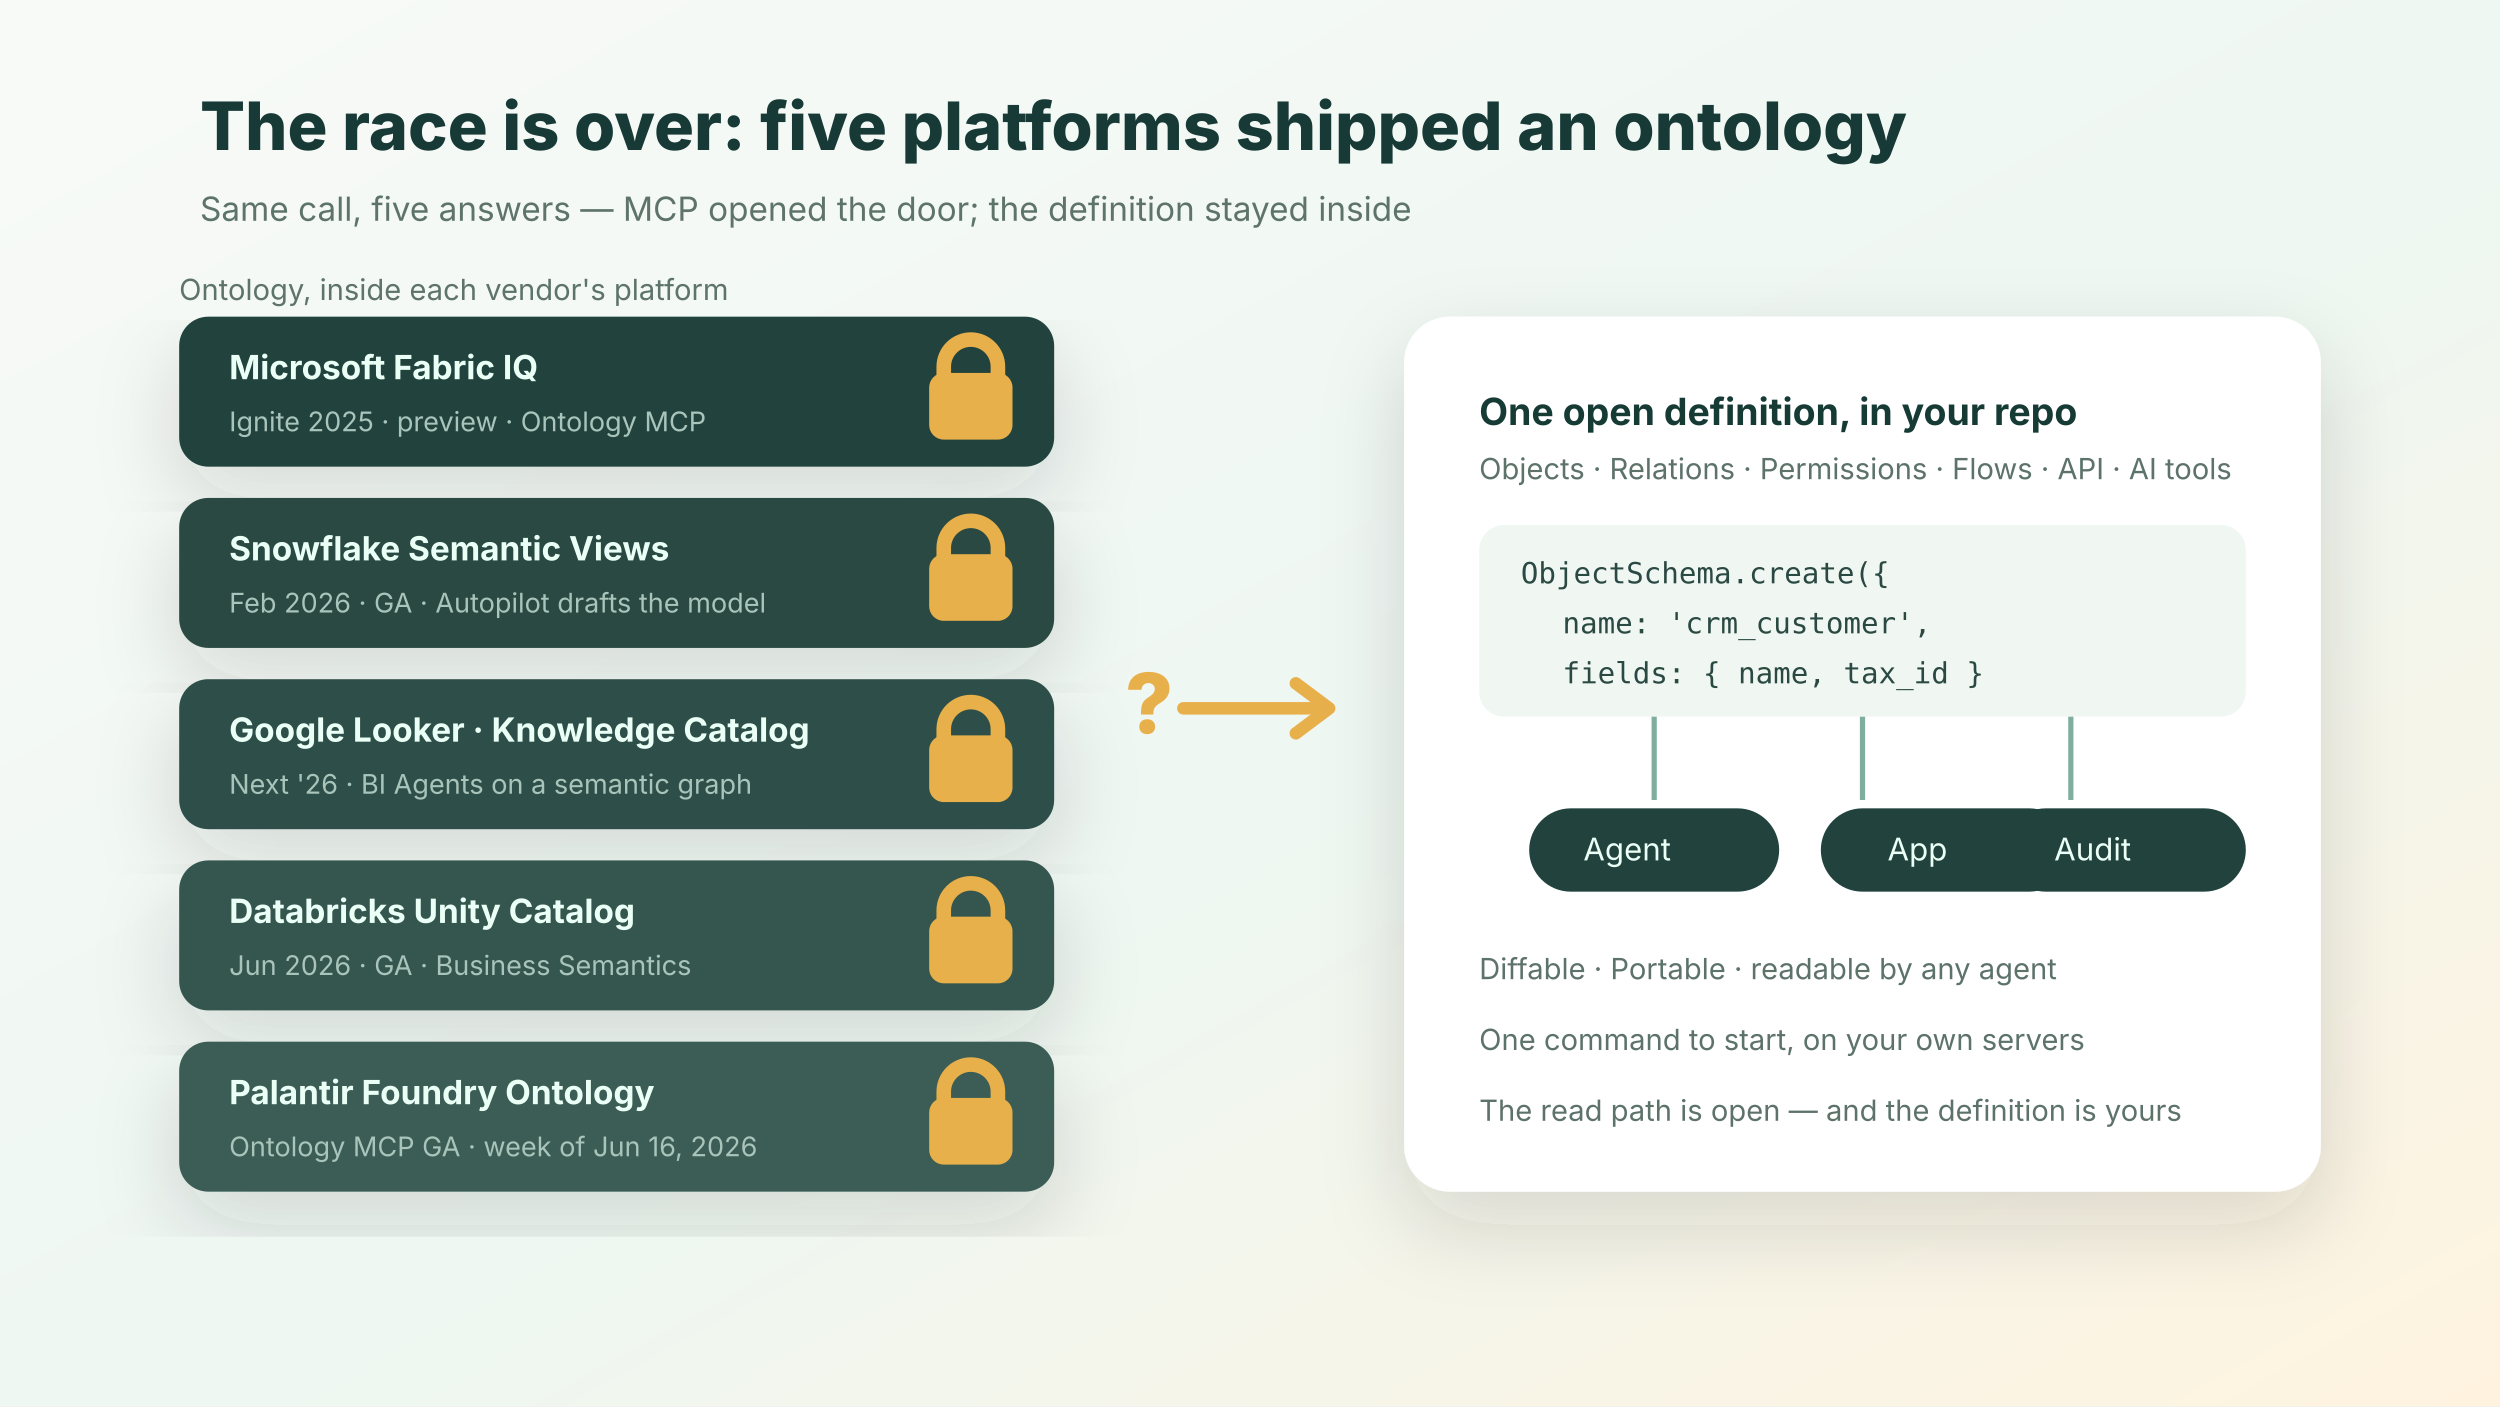
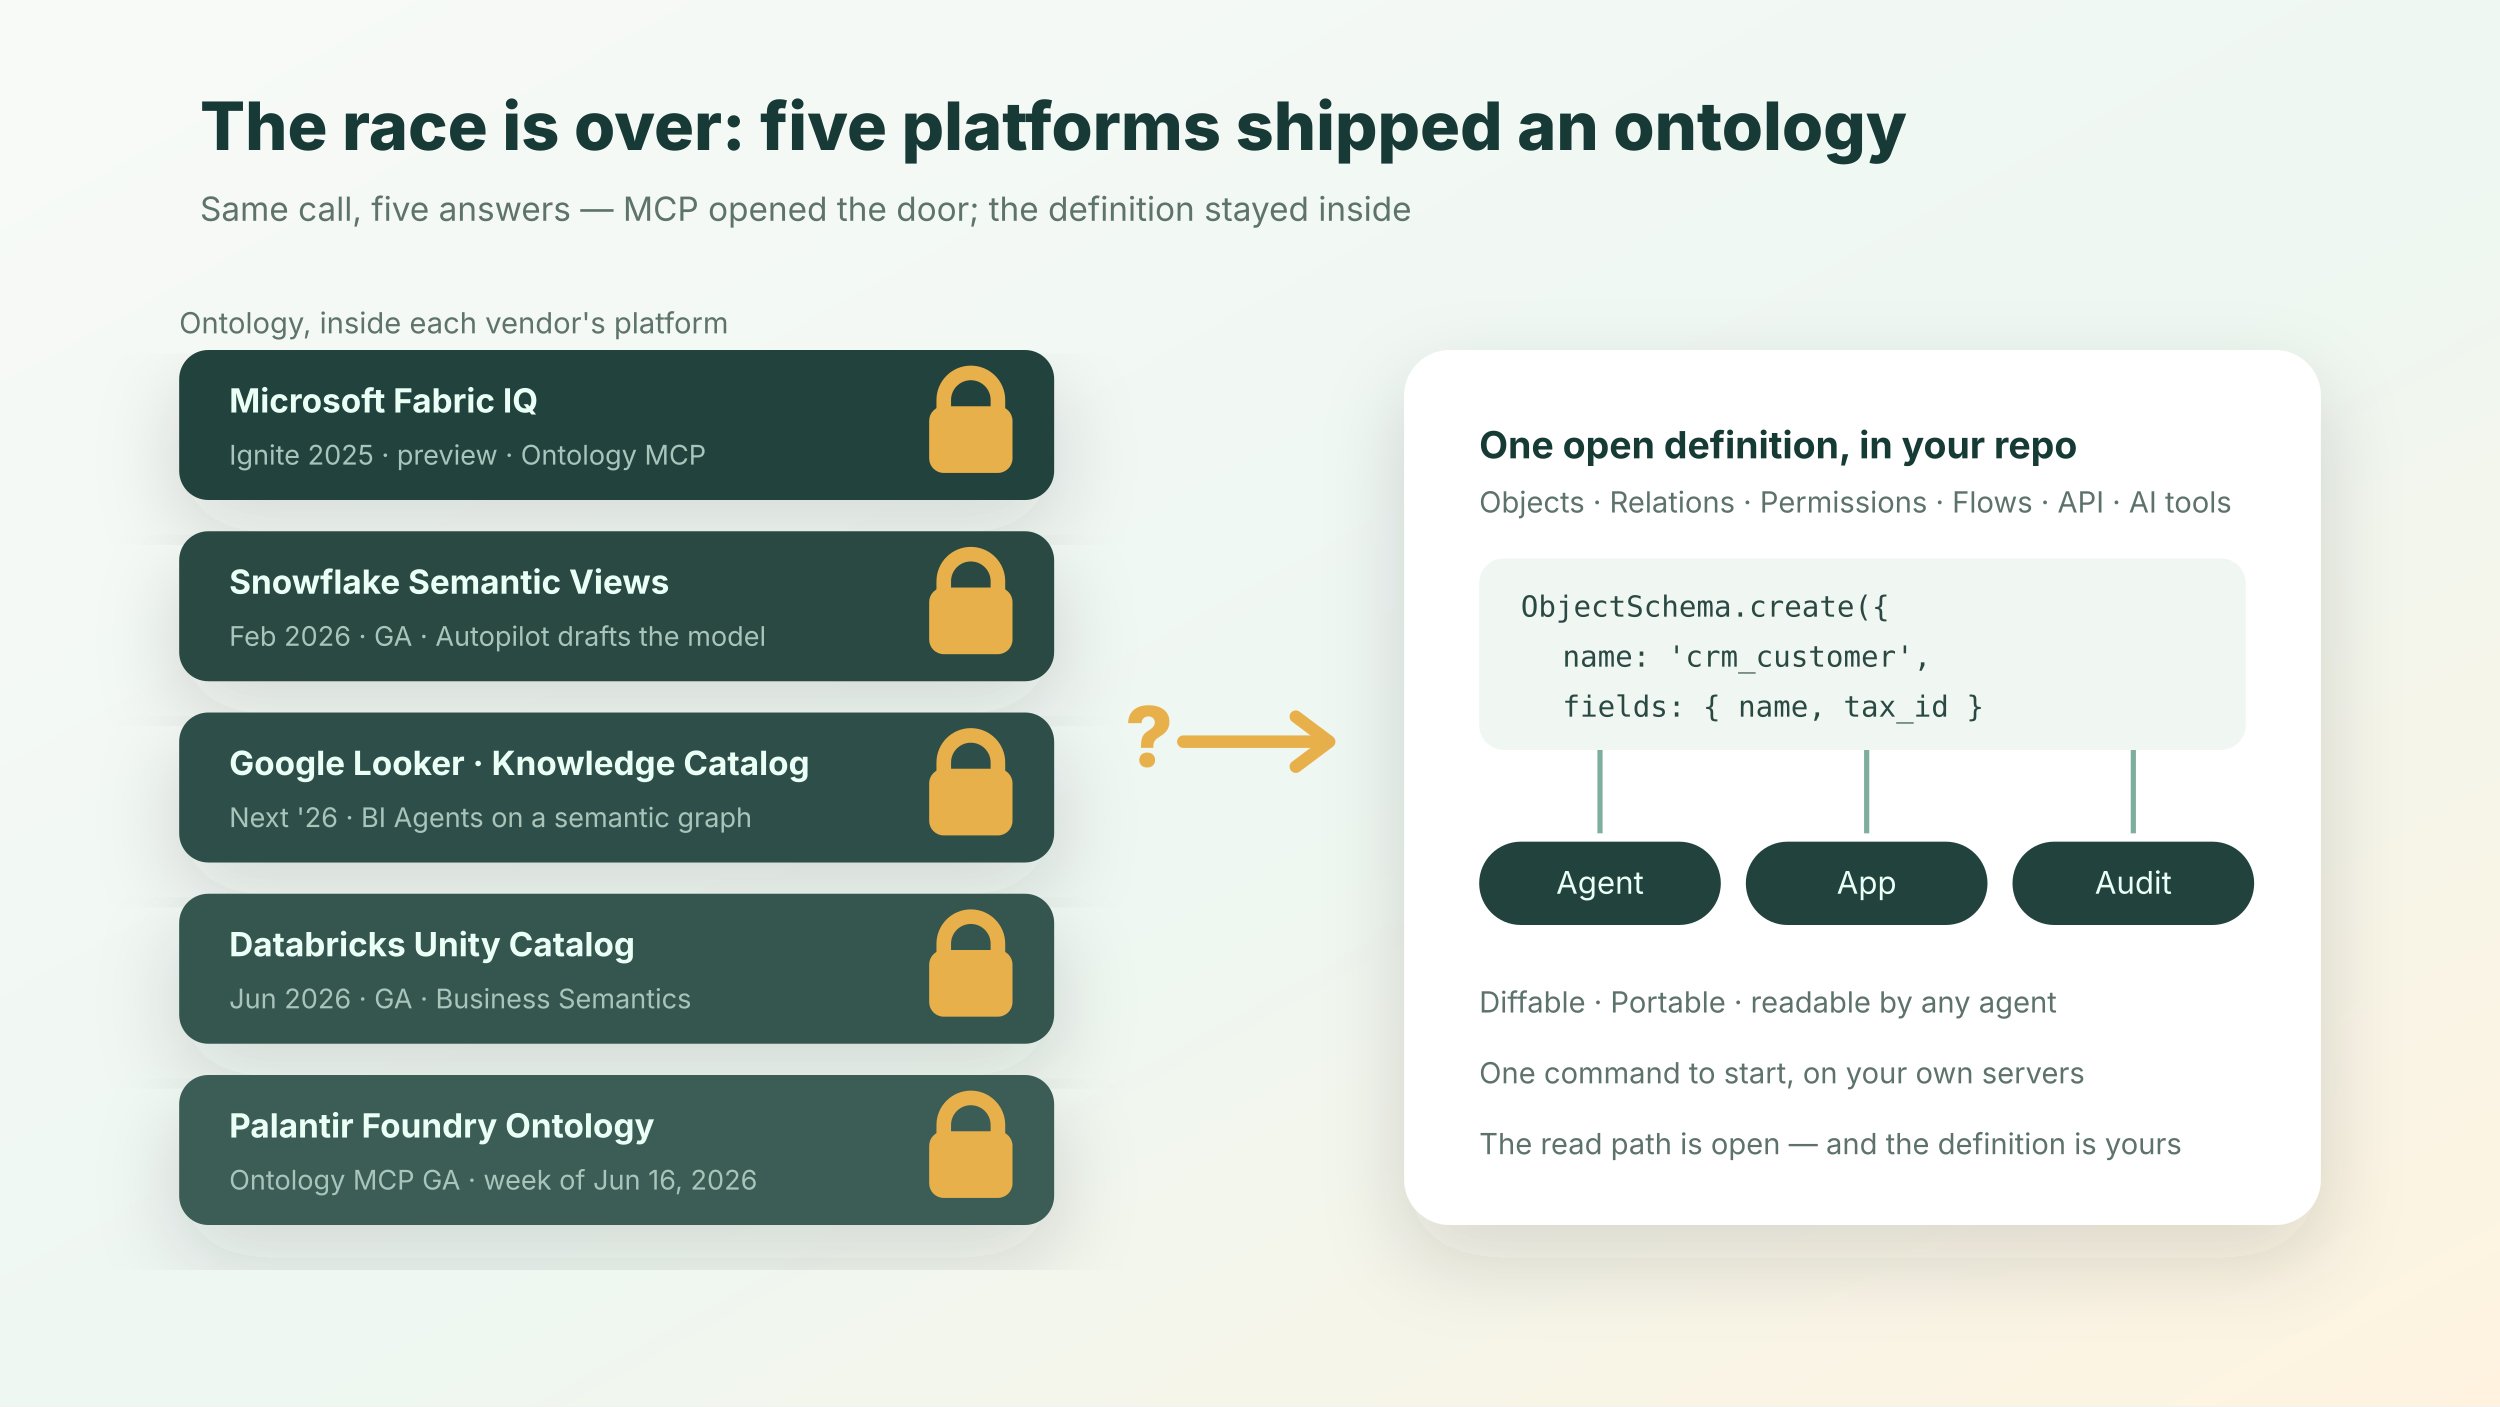
<svg xmlns="http://www.w3.org/2000/svg" viewBox="0 0 1200 675" role="img" aria-label="Five vendors' platform-owned ontologies, each reachable but not portable, versus one open definition you can take with you">
  <defs>
    <linearGradient id="bg" x1="0" x2="1" y1="0" y2="1">
      <stop stop-color="#f8faf7" />
      <stop offset=".55" stop-color="#eef7f2" />
      <stop offset="1" stop-color="#fff3df" />
    </linearGradient>
    <filter id="shadow" x="-20%" y="-20%" width="140%" height="150%">
      <feDropShadow dx="0" dy="16" stdDeviation="20" flood-color="#24342f" flood-opacity=".15" />
    </filter>
    <style>
      text{font-family:-apple-system,BlinkMacSystemFont,"Segoe UI",sans-serif;fill:#173a36}
      .tiny{font-size:16px;fill:#5d736b}.label{font-size:18px;font-weight:720}.invert{fill:#eafff6}.soft{fill:#5d736b;font-size:14px}.chip{font-size:16px;font-weight:650}
      .onDark{fill:#a9c4ba;font-size:13px}.accent{fill:#e8b04b}.code{fill:#2c4a43;font-family:ui-monospace,Menlo,monospace;font-size:14px}
    </style>
  </defs>
  <rect width="1200" height="675" fill="url(#bg)" />
  <text x="96" y="72" font-size="32" font-weight="780">The race is over: five platforms shipped an ontology</text>
  <text x="96" y="106" class="tiny">Same call, five answers — MCP opened the door; the definition stayed inside</text>
-   <g transform="translate(86 152)">
+   <g transform="translate(86 168)">
    <text x="0" y="-8" class="soft">Ontology, inside each vendor's platform</text>
    <g filter="url(#shadow)">
      <rect width="420" height="72" rx="14" fill="#22433d" />
      <text x="24" y="30" class="chip invert">Microsoft Fabric IQ</text>
      <text x="24" y="55" class="onDark">Ignite 2025 · preview · Ontology MCP</text>
      <g transform="translate(360 13)">
        <rect y="14" width="40" height="32" rx="7" class="accent" />
        <path d="M7 16 v-5 a13 13 0 0 1 26 0 v5" fill="none" stroke="#e8b04b" stroke-width="7" />
      </g>
    </g>
    <g filter="url(#shadow)" transform="translate(0 87)">
      <rect width="420" height="72" rx="14" fill="#294942" />
      <text x="24" y="30" class="chip invert">Snowflake Semantic Views</text>
      <text x="24" y="55" class="onDark">Feb 2026 · GA · Autopilot drafts the model</text>
      <g transform="translate(360 13)">
        <rect y="14" width="40" height="32" rx="7" class="accent" />
        <path d="M7 16 v-5 a13 13 0 0 1 26 0 v5" fill="none" stroke="#e8b04b" stroke-width="7" />
      </g>
    </g>
    <g filter="url(#shadow)" transform="translate(0 174)">
      <rect width="420" height="72" rx="14" fill="#2f5048" />
      <text x="24" y="30" class="chip invert">Google Looker · Knowledge Catalog</text>
      <text x="24" y="55" class="onDark">Next '26 · BI Agents on a semantic graph</text>
      <g transform="translate(360 13)">
        <rect y="14" width="40" height="32" rx="7" class="accent" />
        <path d="M7 16 v-5 a13 13 0 0 1 26 0 v5" fill="none" stroke="#e8b04b" stroke-width="7" />
      </g>
    </g>
    <g filter="url(#shadow)" transform="translate(0 261)">
      <rect width="420" height="72" rx="14" fill="#35564f" />
      <text x="24" y="30" class="chip invert">Databricks Unity Catalog</text>
      <text x="24" y="55" class="onDark">Jun 2026 · GA · Business Semantics</text>
      <g transform="translate(360 13)">
        <rect y="14" width="40" height="32" rx="7" class="accent" />
        <path d="M7 16 v-5 a13 13 0 0 1 26 0 v5" fill="none" stroke="#e8b04b" stroke-width="7" />
      </g>
    </g>
    <g filter="url(#shadow)" transform="translate(0 348)">
      <rect width="420" height="72" rx="14" fill="#3b5d55" />
      <text x="24" y="30" class="chip invert">Palantir Foundry Ontology</text>
      <text x="24" y="55" class="onDark">Ontology MCP GA · week of Jun 16, 2026</text>
      <g transform="translate(360 13)">
        <rect y="14" width="40" height="32" rx="7" class="accent" />
        <path d="M7 16 v-5 a13 13 0 0 1 26 0 v5" fill="none" stroke="#e8b04b" stroke-width="7" />
      </g>
    </g>
  </g>
-   <g transform="translate(540 352)">
+   <g transform="translate(540 368)">
    <text x="0" y="0" font-size="40" font-weight="800" class="accent">?</text>
    <path d="M28 -12 h62" stroke="#e8b04b" stroke-width="6" stroke-linecap="round" />
    <path d="M82 -24 l16 12 -16 12" fill="none" stroke="#e8b04b" stroke-width="6" stroke-linecap="round" stroke-linejoin="round" />
  </g>
-   <g transform="translate(674 152)" filter="url(#shadow)">
+   <g transform="translate(674 168)" filter="url(#shadow)">
    <rect width="440" height="420" rx="22" fill="#ffffff" />
    <text x="36" y="52" class="label">One open definition, in your repo</text>
    <text x="36" y="78" class="soft">Objects · Relations · Permissions · Flows · API · AI tools</text>
    <g>
      <rect x="36" y="100" width="368" height="92" rx="12" fill="#f0f7f3" />
      <text x="56" y="128" class="code">ObjectSchema.create({</text>
      <text x="76" y="152" class="code">name: 'crm_customer',</text>
      <text x="76" y="176" class="code">fields: { name, tax_id }</text>
    </g>
    <g stroke="#7fae9f" stroke-width="2.5" fill="none">
-       <path d="M120 192 v40" />
-       <path d="M220 192 v40" />
-       <path d="M320 192 v40" />
+       <path d="M94 192 v40" />
+       <path d="M222 192 v40" />
+       <path d="M350 192 v40" />
    </g>
    <g font-size="15">
-       <rect x="60" y="236" width="120" height="40" rx="20" fill="#22433d" />
-       <text x="86" y="261" class="invert">Agent</text>
-       <rect x="200" y="236" width="120" height="40" rx="20" fill="#22433d" />
-       <text x="232" y="261" class="invert">App</text>
-       <rect x="288" y="236" width="116" height="40" rx="20" fill="#22433d" />
-       <text x="312" y="261" class="invert">Audit</text>
+       <rect x="36" y="236" width="116" height="40" rx="20" fill="#22433d" />
+       <text x="94" y="261" class="invert" text-anchor="middle">Agent</text>
+       <rect x="164" y="236" width="116" height="40" rx="20" fill="#22433d" />
+       <text x="222" y="261" class="invert" text-anchor="middle">App</text>
+       <rect x="292" y="236" width="116" height="40" rx="20" fill="#22433d" />
+       <text x="350" y="261" class="invert" text-anchor="middle">Audit</text>
    </g>
    <text x="36" y="318" class="soft">Diffable · Portable · readable by any agent</text>
    <text x="36" y="352" class="soft">One command to start, on your own servers</text>
    <text x="36" y="386" class="soft">The read path is open — and the definition is yours</text>
  </g>
</svg>
